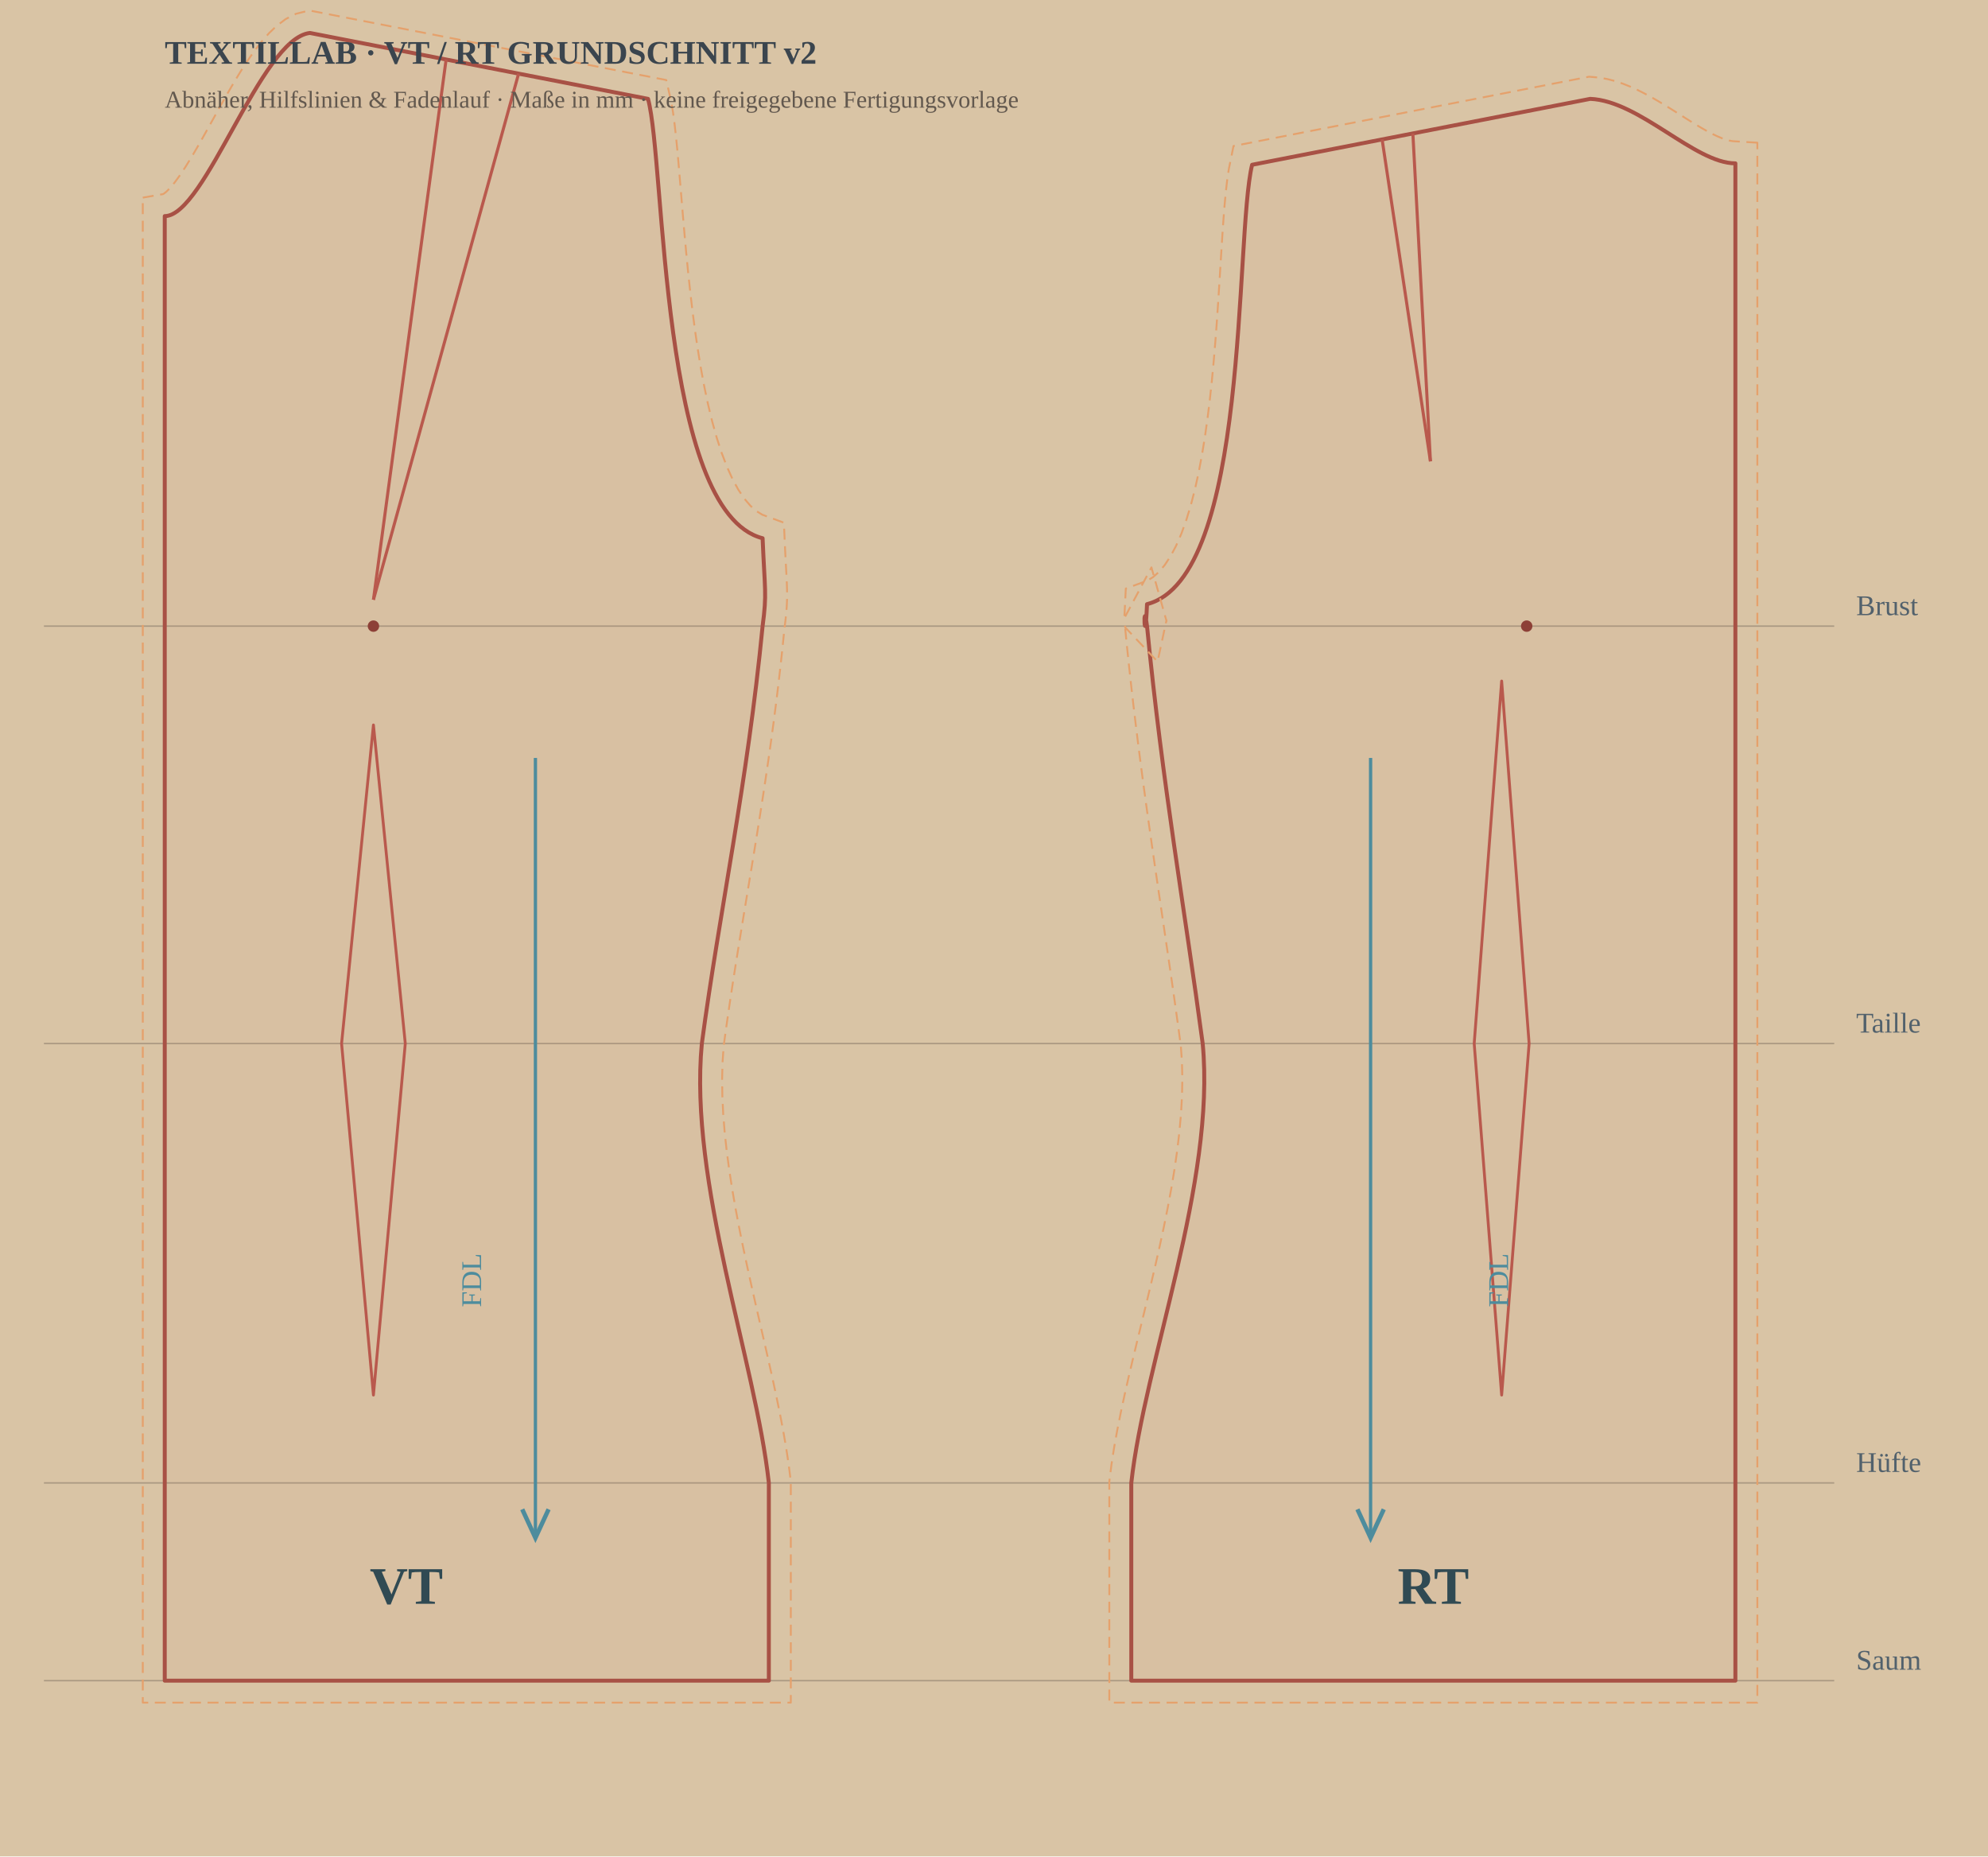
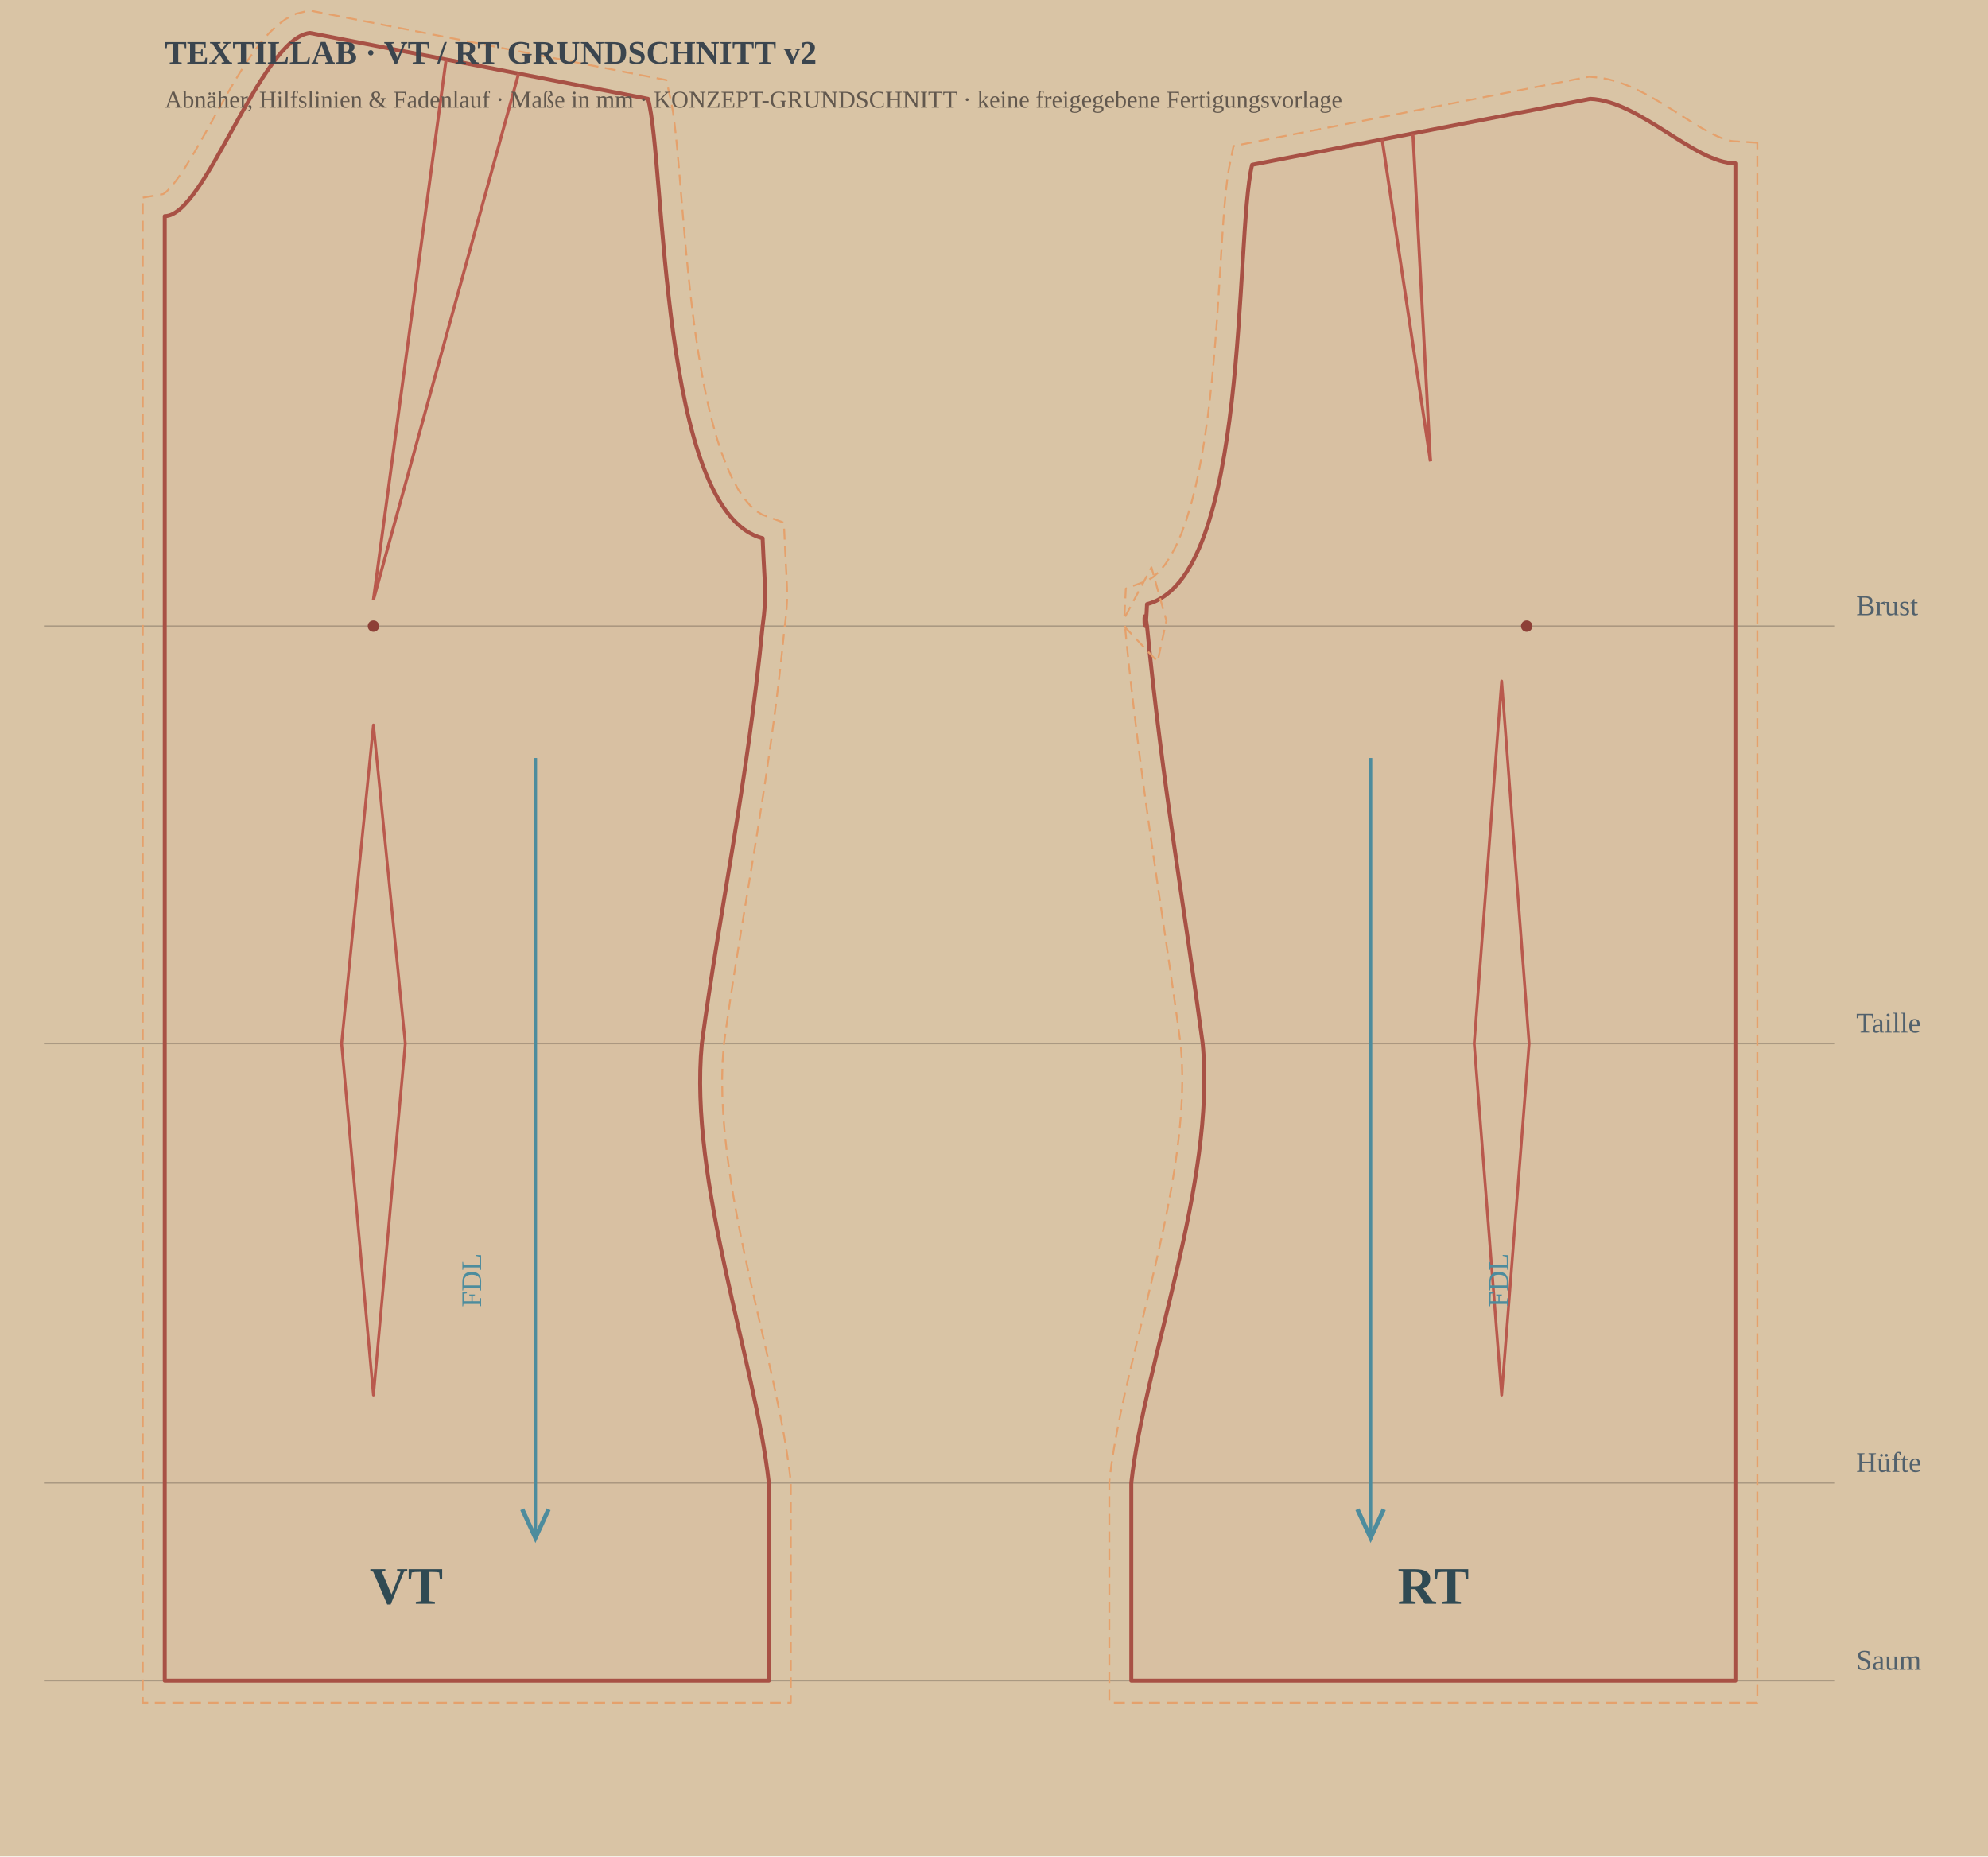
<svg xmlns="http://www.w3.org/2000/svg" width="905mm" height="845mm" viewBox="0 0 905 845" data-bodice-version="2" data-pieces="2" data-sewn-area="361336.408" data-cut-area="400176.191" data-mass="84.037">
  <rect width="100%" height="100%" fill="#d9c4a5" />
  <path d="M 20 285 H 835" stroke="#776b5c" stroke-width=".65" opacity=".48" />
  <text x="845" y="280" font-size="13" fill="#52616c">Brust</text>
  <path d="M 20 475 H 835" stroke="#776b5c" stroke-width=".65" opacity=".48" />
  <text x="845" y="470" font-size="13" fill="#52616c">Taille</text>
  <path d="M 20 675 H 835" stroke="#776b5c" stroke-width=".65" opacity=".48" />
  <text x="845" y="670" font-size="13" fill="#52616c">Hüfte</text>
  <path d="M 20 765 H 835" stroke="#776b5c" stroke-width=".65" opacity=".48" />
  <text x="845" y="760" font-size="13" fill="#52616c">Saum</text>
  <g transform="translate(75 0)">
    <path d="M 0 98.37 C 18.504 98.37 43.617 17.501 66.087 15 L 220 45 C 228 74.4 225.16 233 272.16 245 C 273.16 269 274.16 270 272.16 285 C 265.16 357 252.5 415 244.5 475 C 238.5 538 269 620 275 675 C 275 695 275 730 275 765 L 0 765 Z" fill="#cb6953" fill-opacity="0.04" stroke="#a85145" stroke-width="1.8" stroke-linejoin="round" />
    <polygon points="-10,89.965 -0.777,88.355 -0.528,88.232 0.638,87.343 2.379,85.607 4.467,83.109 6.778,79.961 9.239,76.269 11.812,72.129 14.469,67.629 17.197,62.851 19.982,57.87 22.818,52.761 25.7,47.593 28.625,42.436 31.594,37.353 34.61,32.407 37.68,27.658 40.823,23.159 44.065,18.96 47.46,15.106 51.095,11.643 55.117,8.646 59.723,6.289 65.812,4.758 228.303,36.43 230.578,46.41 231.361,51.013 232.06,56.189 232.71,61.944 233.333,68.25 233.947,75.066 234.565,82.341 235.204,90.021 235.876,98.05 236.595,106.367 237.375,114.913 238.228,123.627 239.169,132.448 240.209,141.313 241.361,150.158 242.638,158.921 244.05,167.536 245.609,175.937 247.325,184.058 249.205,191.828 251.255,199.178 253.477,206.034 255.868,212.32 258.415,217.957 261.091,222.868 263.855,226.982 266.641,230.247 269.377,232.659 272.022,234.286 281.853,237.924 282.397,250.066 282.632,254.732 282.849,258.726 283.036,262.194 283.185,265.285 283.283,268.144 283.316,270.895 283.267,273.639 283.124,276.457 282.88,279.436 282.532,282.68 282.097,286.13 281.202,294.974 280.235,303.838 279.219,312.566 278.157,321.165 277.054,329.642 275.915,338.002 274.744,346.254 273.546,354.402 272.326,362.455 271.087,370.418 269.836,378.299 268.576,386.104 267.311,393.839 266.047,401.512 264.788,409.13 263.538,416.699 262.302,424.226 261.085,431.717 259.89,439.181 258.723,446.623 257.587,454.051 256.487,461.472 255.427,468.893 254.452,476.031 253.927,483.453 253.727,491.178 253.838,499.109 254.239,507.221 254.907,515.491 255.819,523.896 256.951,532.412 258.277,541.018 259.773,549.69 261.414,558.407 263.173,567.147 265.025,575.89 266.944,584.614 268.904,593.299 270.878,601.926 272.841,610.474 274.766,618.926 276.627,627.262 278.397,635.465 280.05,643.518 281.559,651.405 282.896,659.11 284.034,666.621 285,674.38 285,679.51 285,684.446 285,689.776 285,695.466 285,701.485 285,707.799 285,714.375 285,721.181 285,728.183 285,735.35 285,742.648 285,750.044 285,757.505 285,775 -10,775" fill="none" stroke="#e5a16c" stroke-width=".85" stroke-dasharray="5 3" stroke-linejoin="round" />
    <polygon points="95,330 109.5,475 95,635 80.5,475" fill="none" stroke="#b9594d" stroke-width="1.3" stroke-linejoin="round" />
    <path d="M 128.083 27.084 L 95 273" fill="none" stroke="#b9594d" stroke-width="1.4" />
    <path d="M 161.083 33.516 L 95 273" fill="none" stroke="#b9594d" stroke-width="1.4" />
    <path d="M 168.739 345 V 700" stroke="#4d8c9d" stroke-width="1.5" fill="none" />
    <path d="M 162.739 687 L 168.739 700 L 174.739 687" fill="none" stroke="#4d8c9d" stroke-width="2" />
    <circle cx="95" cy="285" r="2.6" fill="#8d4037" />
  </g>
  <text x="185" y="730" text-anchor="middle" font-size="24" fill="#304a53" font-weight="700">VT</text>
  <text x="219" y="595" font-size="13" fill="#4d8c9d" transform="rotate(-90 219 595)">FDL</text>
  <g transform="translate(790 0) scale(-1 1)">
    <path d="M 0 74.353 C 18.504 74.353 43.617 45.881 66.087 45 L 220 75 C 228 108 220.84 263 267.84 275 C 268.84 299 269.84 270 267.84 285 C 260.84 357 250.5 415 242.5 475 C 236.5 538 269 620 275 675 C 275 695 275 730 275 765 L 0 765 Z" fill="#cb6953" fill-opacity="0.04" stroke="#a85145" stroke-width="1.8" stroke-linejoin="round" />
    <polygon points="-10,64.949 1.186,64.261 2.605,64.016 4.273,63.568 6.16,62.905 8.236,62.031 10.474,60.958 12.848,59.704 15.339,58.292 17.932,56.747 20.614,55.092 23.376,53.354 26.209,51.556 29.11,49.725 32.074,47.885 35.099,46.061 38.187,44.279 41.338,42.563 44.557,40.94 47.851,39.439 51.226,38.089 54.693,36.926 58.261,35.991 61.935,35.328 66.613,34.914 228.468,66.462 230.603,76.959 231.333,81.832 231.961,87.254 232.519,93.219 233.03,99.7 233.513,106.655 233.985,114.034 234.461,121.787 234.959,129.858 235.492,138.191 236.077,146.727 236.728,155.409 237.461,164.178 238.29,172.972 239.23,181.732 240.294,190.396 241.496,198.9 242.849,207.182 244.364,215.177 246.052,222.816 247.919,230.033 249.969,236.753 252.199,242.905 254.598,248.411 257.14,253.197 259.781,257.195 262.46,260.361 265.11,262.701 267.704,264.292 277.497,267.902 278.069,279.317 278.272,281.951 278.199,281.431 265.826,258.266 258.994,282.604 258.976,282.812 258.99,282.231 258.994,282.335 263.039,301.159 277.729,285.622 278.107,284 277.765,286.249 276.896,294.948 275.966,303.788 275.007,312.494 274.02,321.073 273.008,329.531 271.974,337.874 270.92,346.111 269.849,354.247 268.764,362.29 267.666,370.246 266.558,378.121 265.443,385.923 264.324,393.659 263.202,401.335 262.081,408.958 260.962,416.535 259.849,424.072 258.744,431.578 257.649,439.058 256.566,446.519 255.499,453.97 254.449,461.415 253.42,468.863 252.453,476.017 251.938,483.429 251.767,491.132 251.922,499.044 252.382,507.14 253.122,515.397 254.119,523.791 255.345,532.299 256.775,540.897 258.383,549.564 260.14,558.278 262.02,567.016 263.996,575.758 266.038,584.483 268.121,593.17 270.216,601.8 272.294,610.354 274.328,618.812 276.291,627.156 278.152,635.37 279.885,643.435 281.46,651.337 282.849,659.061 284.02,666.594 285,674.373 285,679.51 285,684.446 285,689.776 285,695.466 285,701.485 285,707.799 285,714.375 285,721.181 285,728.183 285,735.35 285,742.648 285,750.044 285,757.505 285,775 -10,775" fill="none" stroke="#e5a16c" stroke-width=".85" stroke-dasharray="5 3" stroke-linejoin="round" />
    <polygon points="106.4,310 118.9,475 106.4,635 93.9,475" fill="none" stroke="#b9594d" stroke-width="1.3" stroke-linejoin="round" />
    <path d="M 146.817 60.736 L 138.817 210" fill="none" stroke="#b9594d" stroke-width="1.4" />
    <path d="M 160.817 63.464 L 138.817 210" fill="none" stroke="#b9594d" stroke-width="1.4" />
    <path d="M 166.061 345 V 700" stroke="#4d8c9d" stroke-width="1.5" fill="none" />
    <path d="M 160.061 687 L 166.061 700 L 172.061 687" fill="none" stroke="#4d8c9d" stroke-width="2" />
    <circle cx="95" cy="285" r="2.6" fill="#8d4037" />
  </g>
  <text x="652.5" y="730" text-anchor="middle" font-size="24" fill="#304a53" font-weight="700">RT</text>
  <text x="686.5" y="595" font-size="13" fill="#4d8c9d" transform="rotate(-90 686.5 595)">FDL</text>
  <text x="75" y="29" font-size="15" font-weight="700" fill="#3b454e">TEXTILLAB · VT / RT GRUNDSCHNITT v2</text>
-   <text x="75" y="49" font-size="11" fill="#62584e">Abnäher, Hilfslinien &amp; Fadenlauf · Maße in mm · keine freigegebene Fertigungsvorlage</text>
+   <text x="75" y="49" font-size="11" fill="#62584e">Abnäher, Hilfslinien &amp; Fadenlauf · Maße in mm · KONZEPT-GRUNDSCHNITT · keine freigegebene Fertigungsvorlage</text>
</svg>
